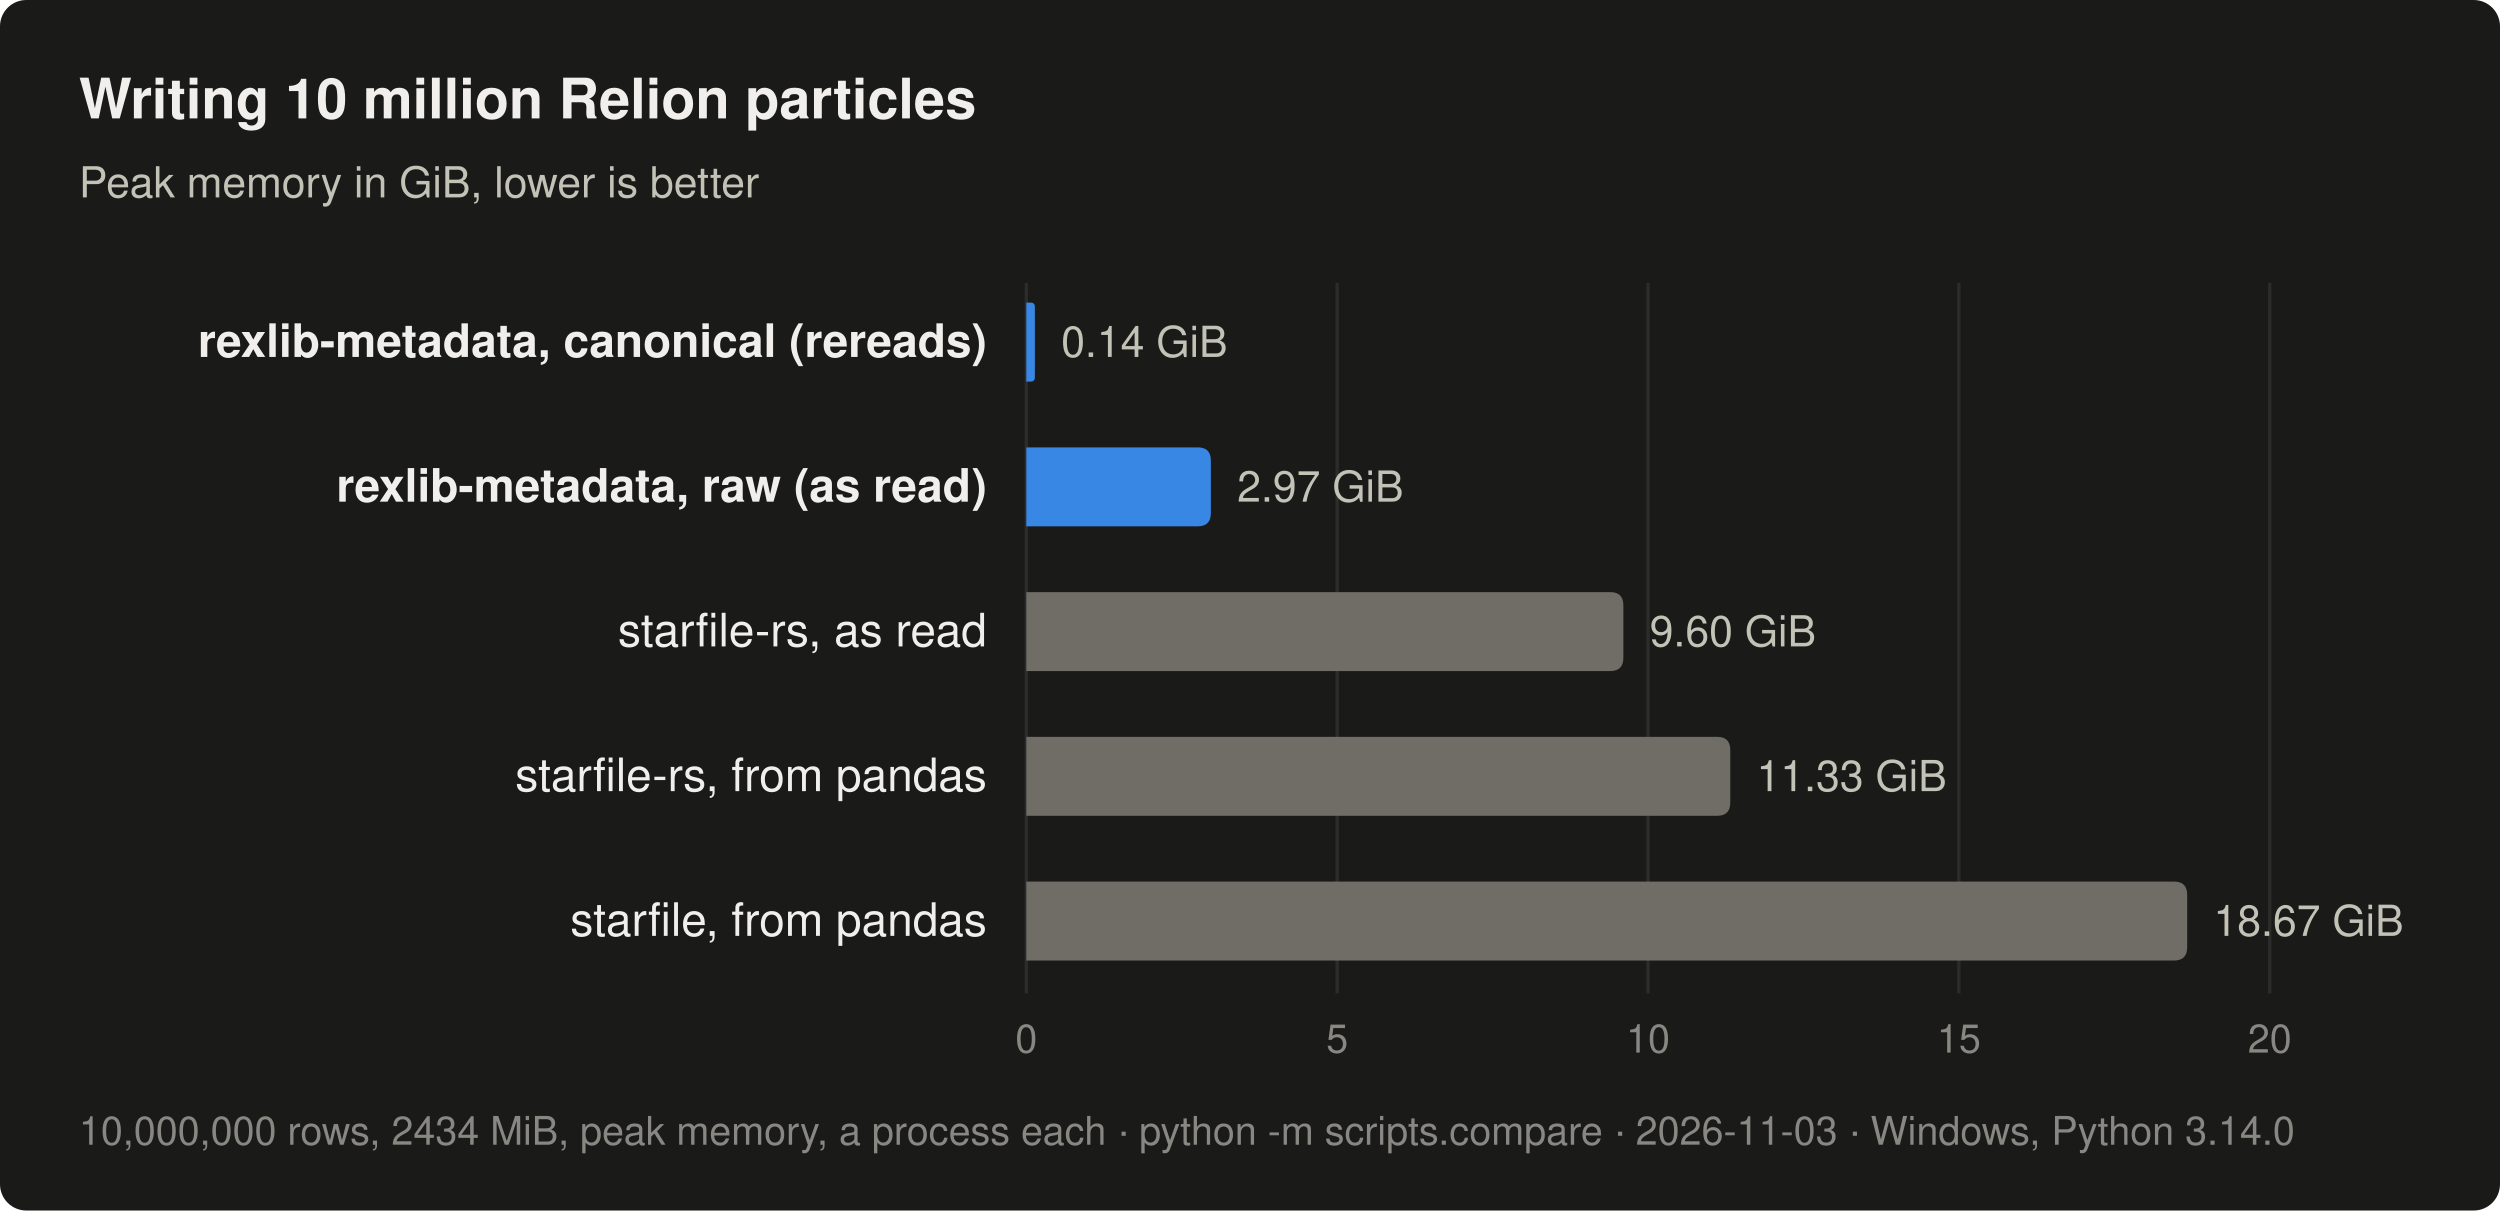
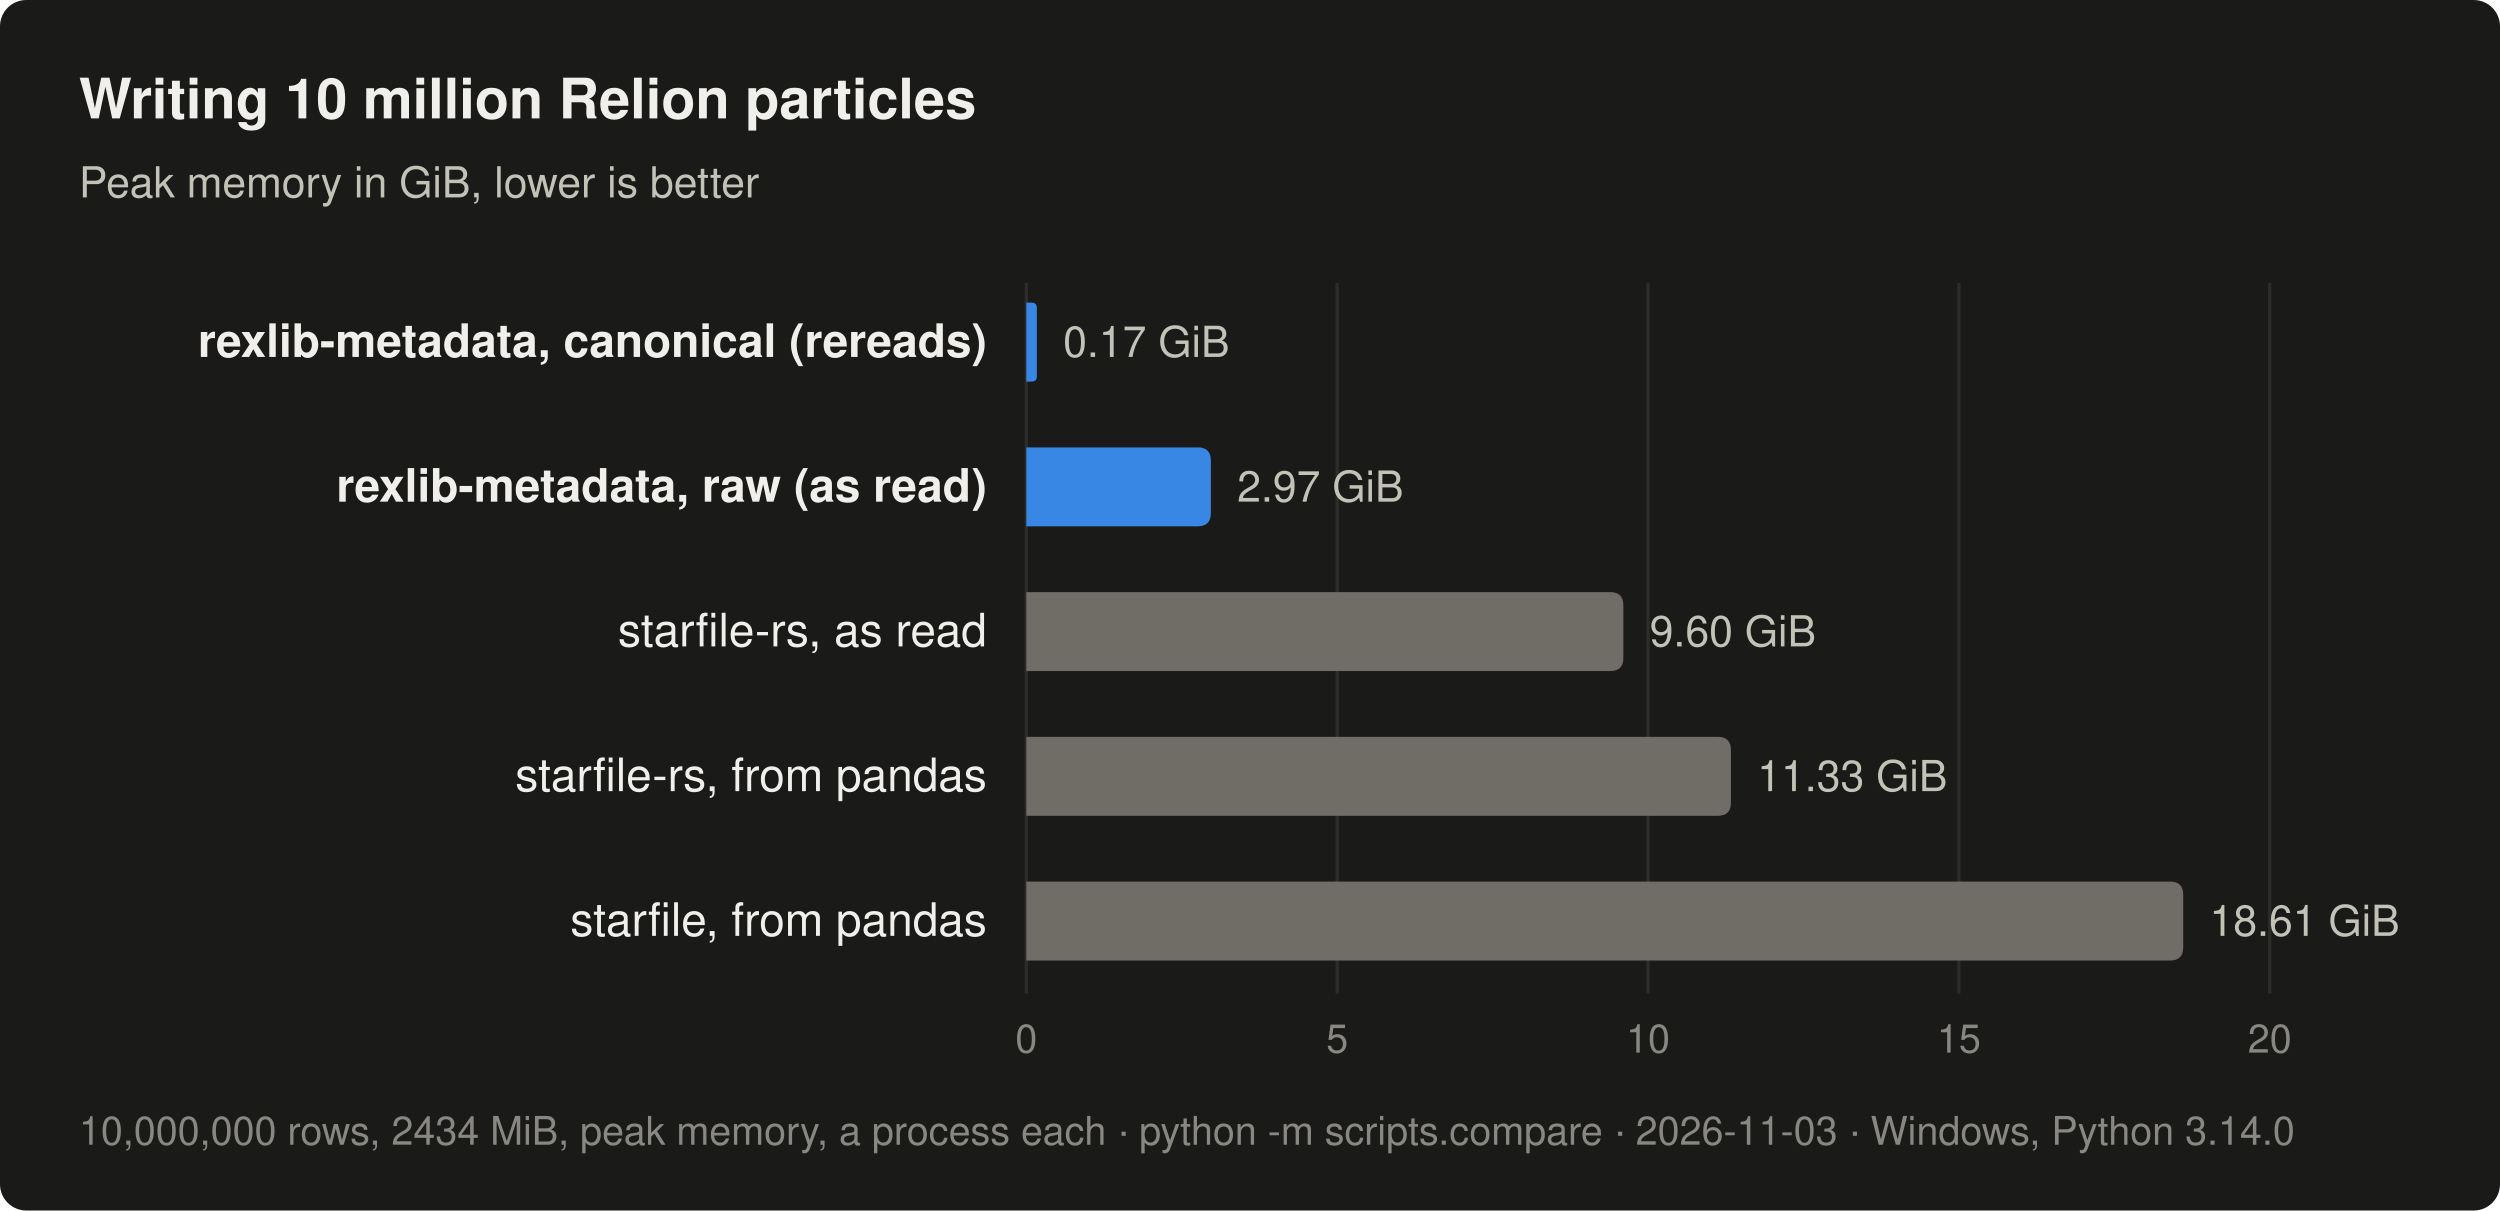
<svg xmlns="http://www.w3.org/2000/svg" width="760" height="368" viewBox="0 0 760 368" role="img" aria-label="Writing 10 million Relion particles">
  <rect width="760" height="368" rx="8" fill="#1a1a19" />
  <text x="24.0" y="36.0" fill="#f0efec" font-size="17" font-weight="600" text-anchor="start" font-family="-apple-system, Segoe UI, Helvetica, Arial, sans-serif">Writing 10 million Relion particles</text>
  <text x="24.0" y="60.0" fill="#c3c2b7" font-size="13" font-weight="400" text-anchor="start" font-family="-apple-system, Segoe UI, Helvetica, Arial, sans-serif">Peak memory in GiB, lower is better</text>
  <line x1="312.0" y1="86" x2="312.0" y2="302.0" stroke="#2c2c2a" stroke-width="1" />
  <text x="312.0" y="320.0" fill="#898781" font-size="12" font-weight="400" text-anchor="middle" font-family="-apple-system, Segoe UI, Helvetica, Arial, sans-serif">0</text>
  <line x1="406.5" y1="86" x2="406.5" y2="302.0" stroke="#2c2c2a" stroke-width="1" />
  <text x="406.5" y="320.0" fill="#898781" font-size="12" font-weight="400" text-anchor="middle" font-family="-apple-system, Segoe UI, Helvetica, Arial, sans-serif">5</text>
  <line x1="501.0" y1="86" x2="501.0" y2="302.0" stroke="#2c2c2a" stroke-width="1" />
  <text x="501.0" y="320.0" fill="#898781" font-size="12" font-weight="400" text-anchor="middle" font-family="-apple-system, Segoe UI, Helvetica, Arial, sans-serif">10</text>
  <line x1="595.5" y1="86" x2="595.5" y2="302.0" stroke="#2c2c2a" stroke-width="1" />
  <text x="595.5" y="320.0" fill="#898781" font-size="12" font-weight="400" text-anchor="middle" font-family="-apple-system, Segoe UI, Helvetica, Arial, sans-serif">15</text>
  <line x1="690.0" y1="86" x2="690.0" y2="302.0" stroke="#2c2c2a" stroke-width="1" />
  <text x="690.0" y="320.0" fill="#898781" font-size="12" font-weight="400" text-anchor="middle" font-family="-apple-system, Segoe UI, Helvetica, Arial, sans-serif">20</text>
  <text x="300.0" y="108.5" fill="#f0efec" font-size="14" font-weight="600" text-anchor="end" font-family="-apple-system, Segoe UI, Helvetica, Arial, sans-serif">rexlib-metadata, canonical (rereads)</text>
-   <path d="M312.0,92.0 H313.3 Q314.6,92.0 314.6,93.3 V114.7 Q314.6,116.0 313.3,116.0 H312.0 Z" fill="#3987e5" />
-   <text x="322.6" y="108.5" fill="#c3c2b7" font-size="13" font-weight="400" text-anchor="start" font-family="-apple-system, Segoe UI, Helvetica, Arial, sans-serif">0.14 GiB</text>
+   <path d="M312.0,92.0 H313.6 Q315.2,92.0 315.2,93.6 V114.4 Q315.2,116.0 313.6,116.0 H312.0 Z" fill="#3987e5" />
+   <text x="323.2" y="108.5" fill="#c3c2b7" font-size="13" font-weight="400" text-anchor="start" font-family="-apple-system, Segoe UI, Helvetica, Arial, sans-serif">0.17 GiB</text>
  <text x="300.0" y="152.5" fill="#f0efec" font-size="14" font-weight="600" text-anchor="end" font-family="-apple-system, Segoe UI, Helvetica, Arial, sans-serif">rexlib-metadata, raw (as read)</text>
  <path d="M312.0,136.0 H364.1 Q368.1,136.0 368.1,140.0 V156.0 Q368.1,160.0 364.1,160.0 H312.0 Z" fill="#3987e5" />
  <text x="376.1" y="152.5" fill="#c3c2b7" font-size="13" font-weight="400" text-anchor="start" font-family="-apple-system, Segoe UI, Helvetica, Arial, sans-serif">2.97 GiB</text>
  <text x="300.0" y="196.5" fill="#f0efec" font-size="14" font-weight="400" text-anchor="end" font-family="-apple-system, Segoe UI, Helvetica, Arial, sans-serif">starfile-rs, as read</text>
  <path d="M312.0,180.0 H489.5 Q493.5,180.0 493.5,184.0 V200.0 Q493.5,204.0 489.5,204.0 H312.0 Z" fill="#6f6d66" />
  <text x="501.5" y="196.5" fill="#c3c2b7" font-size="13" font-weight="400" text-anchor="start" font-family="-apple-system, Segoe UI, Helvetica, Arial, sans-serif">9.60 GiB</text>
  <text x="300.0" y="240.5" fill="#f0efec" font-size="14" font-weight="400" text-anchor="end" font-family="-apple-system, Segoe UI, Helvetica, Arial, sans-serif">starfile-rs, from pandas</text>
-   <path d="M312.0,224.0 H522.0 Q526.0,224.0 526.0,228.0 V244.0 Q526.0,248.0 522.0,248.0 H312.0 Z" fill="#6f6d66" />
-   <text x="534.0" y="240.5" fill="#c3c2b7" font-size="13" font-weight="400" text-anchor="start" font-family="-apple-system, Segoe UI, Helvetica, Arial, sans-serif">11.33 GiB</text>
+   <path d="M312.0,224.0 H522.2 Q526.2,224.0 526.2,228.0 V244.0 Q526.2,248.0 522.2,248.0 H312.0 Z" fill="#6f6d66" />
+   <text x="534.2" y="240.5" fill="#c3c2b7" font-size="13" font-weight="400" text-anchor="start" font-family="-apple-system, Segoe UI, Helvetica, Arial, sans-serif">11.33 GiB</text>
  <text x="300.0" y="284.5" fill="#f0efec" font-size="14" font-weight="400" text-anchor="end" font-family="-apple-system, Segoe UI, Helvetica, Arial, sans-serif">starfile, from pandas</text>
-   <path d="M312.0,268.0 H660.9 Q664.9,268.0 664.9,272.0 V288.0 Q664.9,292.0 660.9,292.0 H312.0 Z" fill="#6f6d66" />
-   <text x="672.9" y="284.5" fill="#c3c2b7" font-size="13" font-weight="400" text-anchor="start" font-family="-apple-system, Segoe UI, Helvetica, Arial, sans-serif">18.67 GiB</text>
+   <path d="M312.0,268.0 H659.7 Q663.7,268.0 663.7,272.0 V288.0 Q663.7,292.0 659.7,292.0 H312.0 Z" fill="#6f6d66" />
+   <text x="671.7" y="284.5" fill="#c3c2b7" font-size="13" font-weight="400" text-anchor="start" font-family="-apple-system, Segoe UI, Helvetica, Arial, sans-serif">18.61 GiB</text>
  <text x="24.0" y="348.0" fill="#898781" font-size="12" font-weight="400" text-anchor="start" font-family="-apple-system, Segoe UI, Helvetica, Arial, sans-serif">10,000,000 rows, 2434 MiB, peak memory, a process each · python -m scripts.compare · 2026-11-03 · Windows, Python 3.14.0</text>
</svg>
